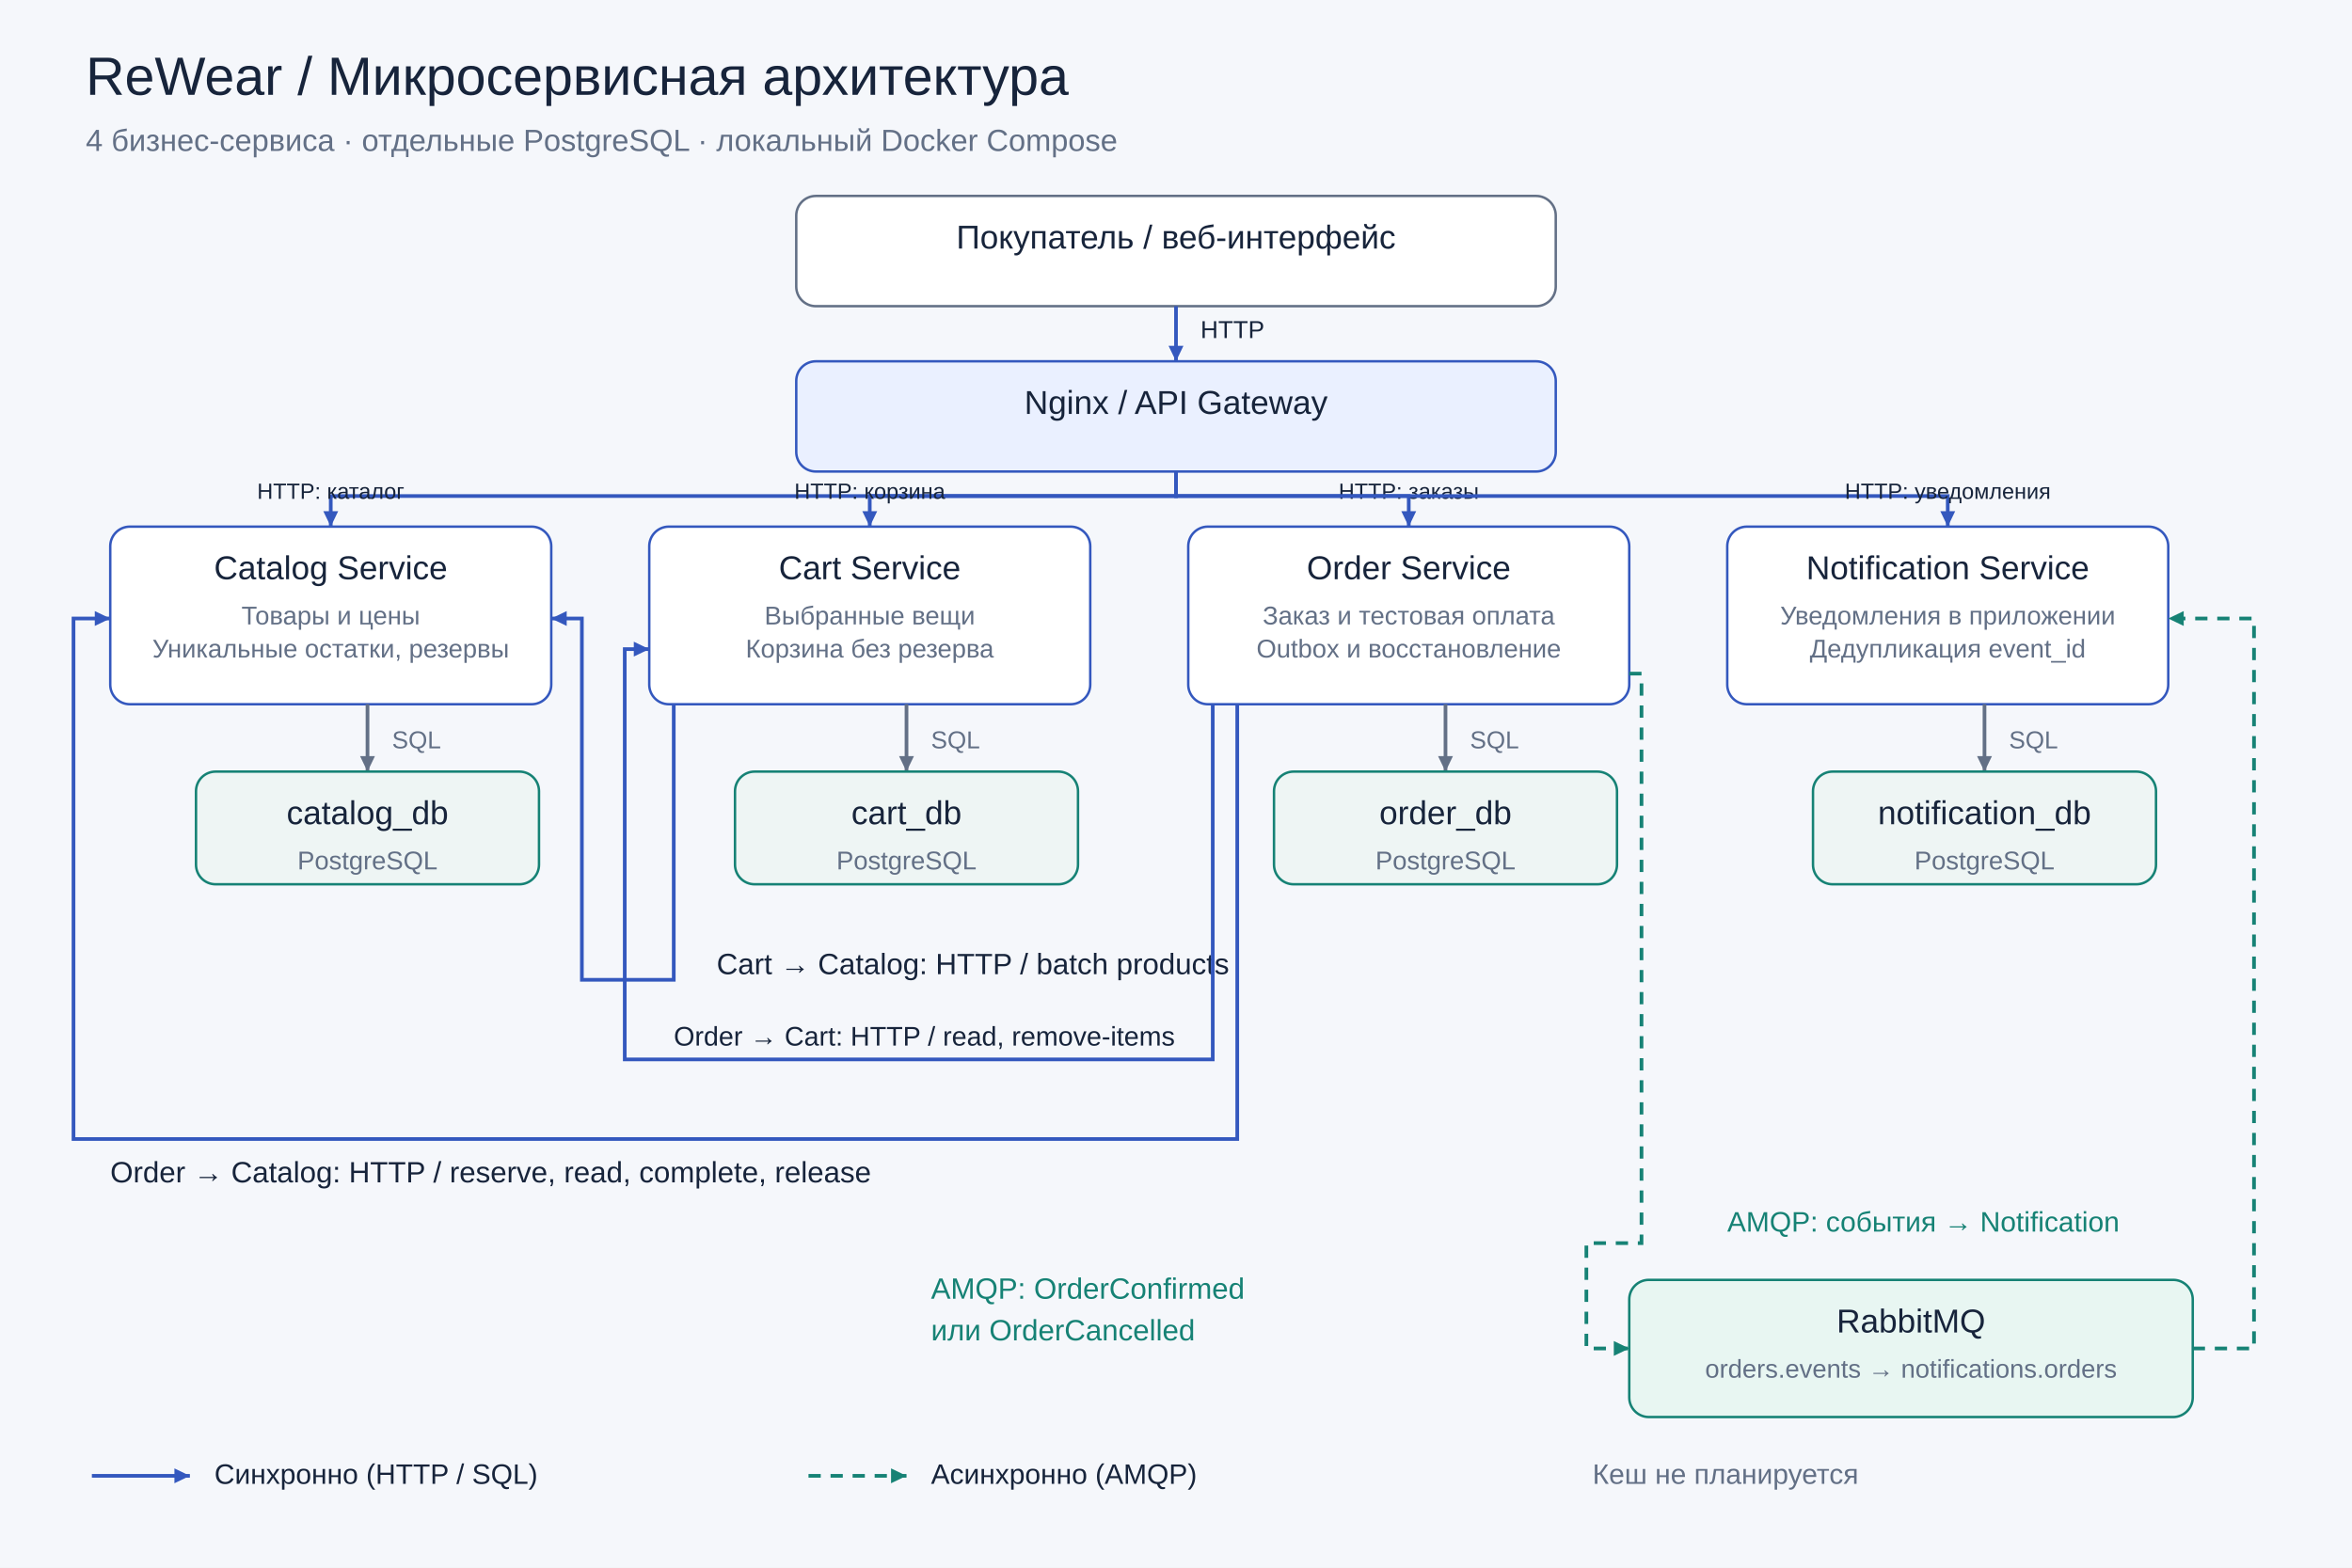
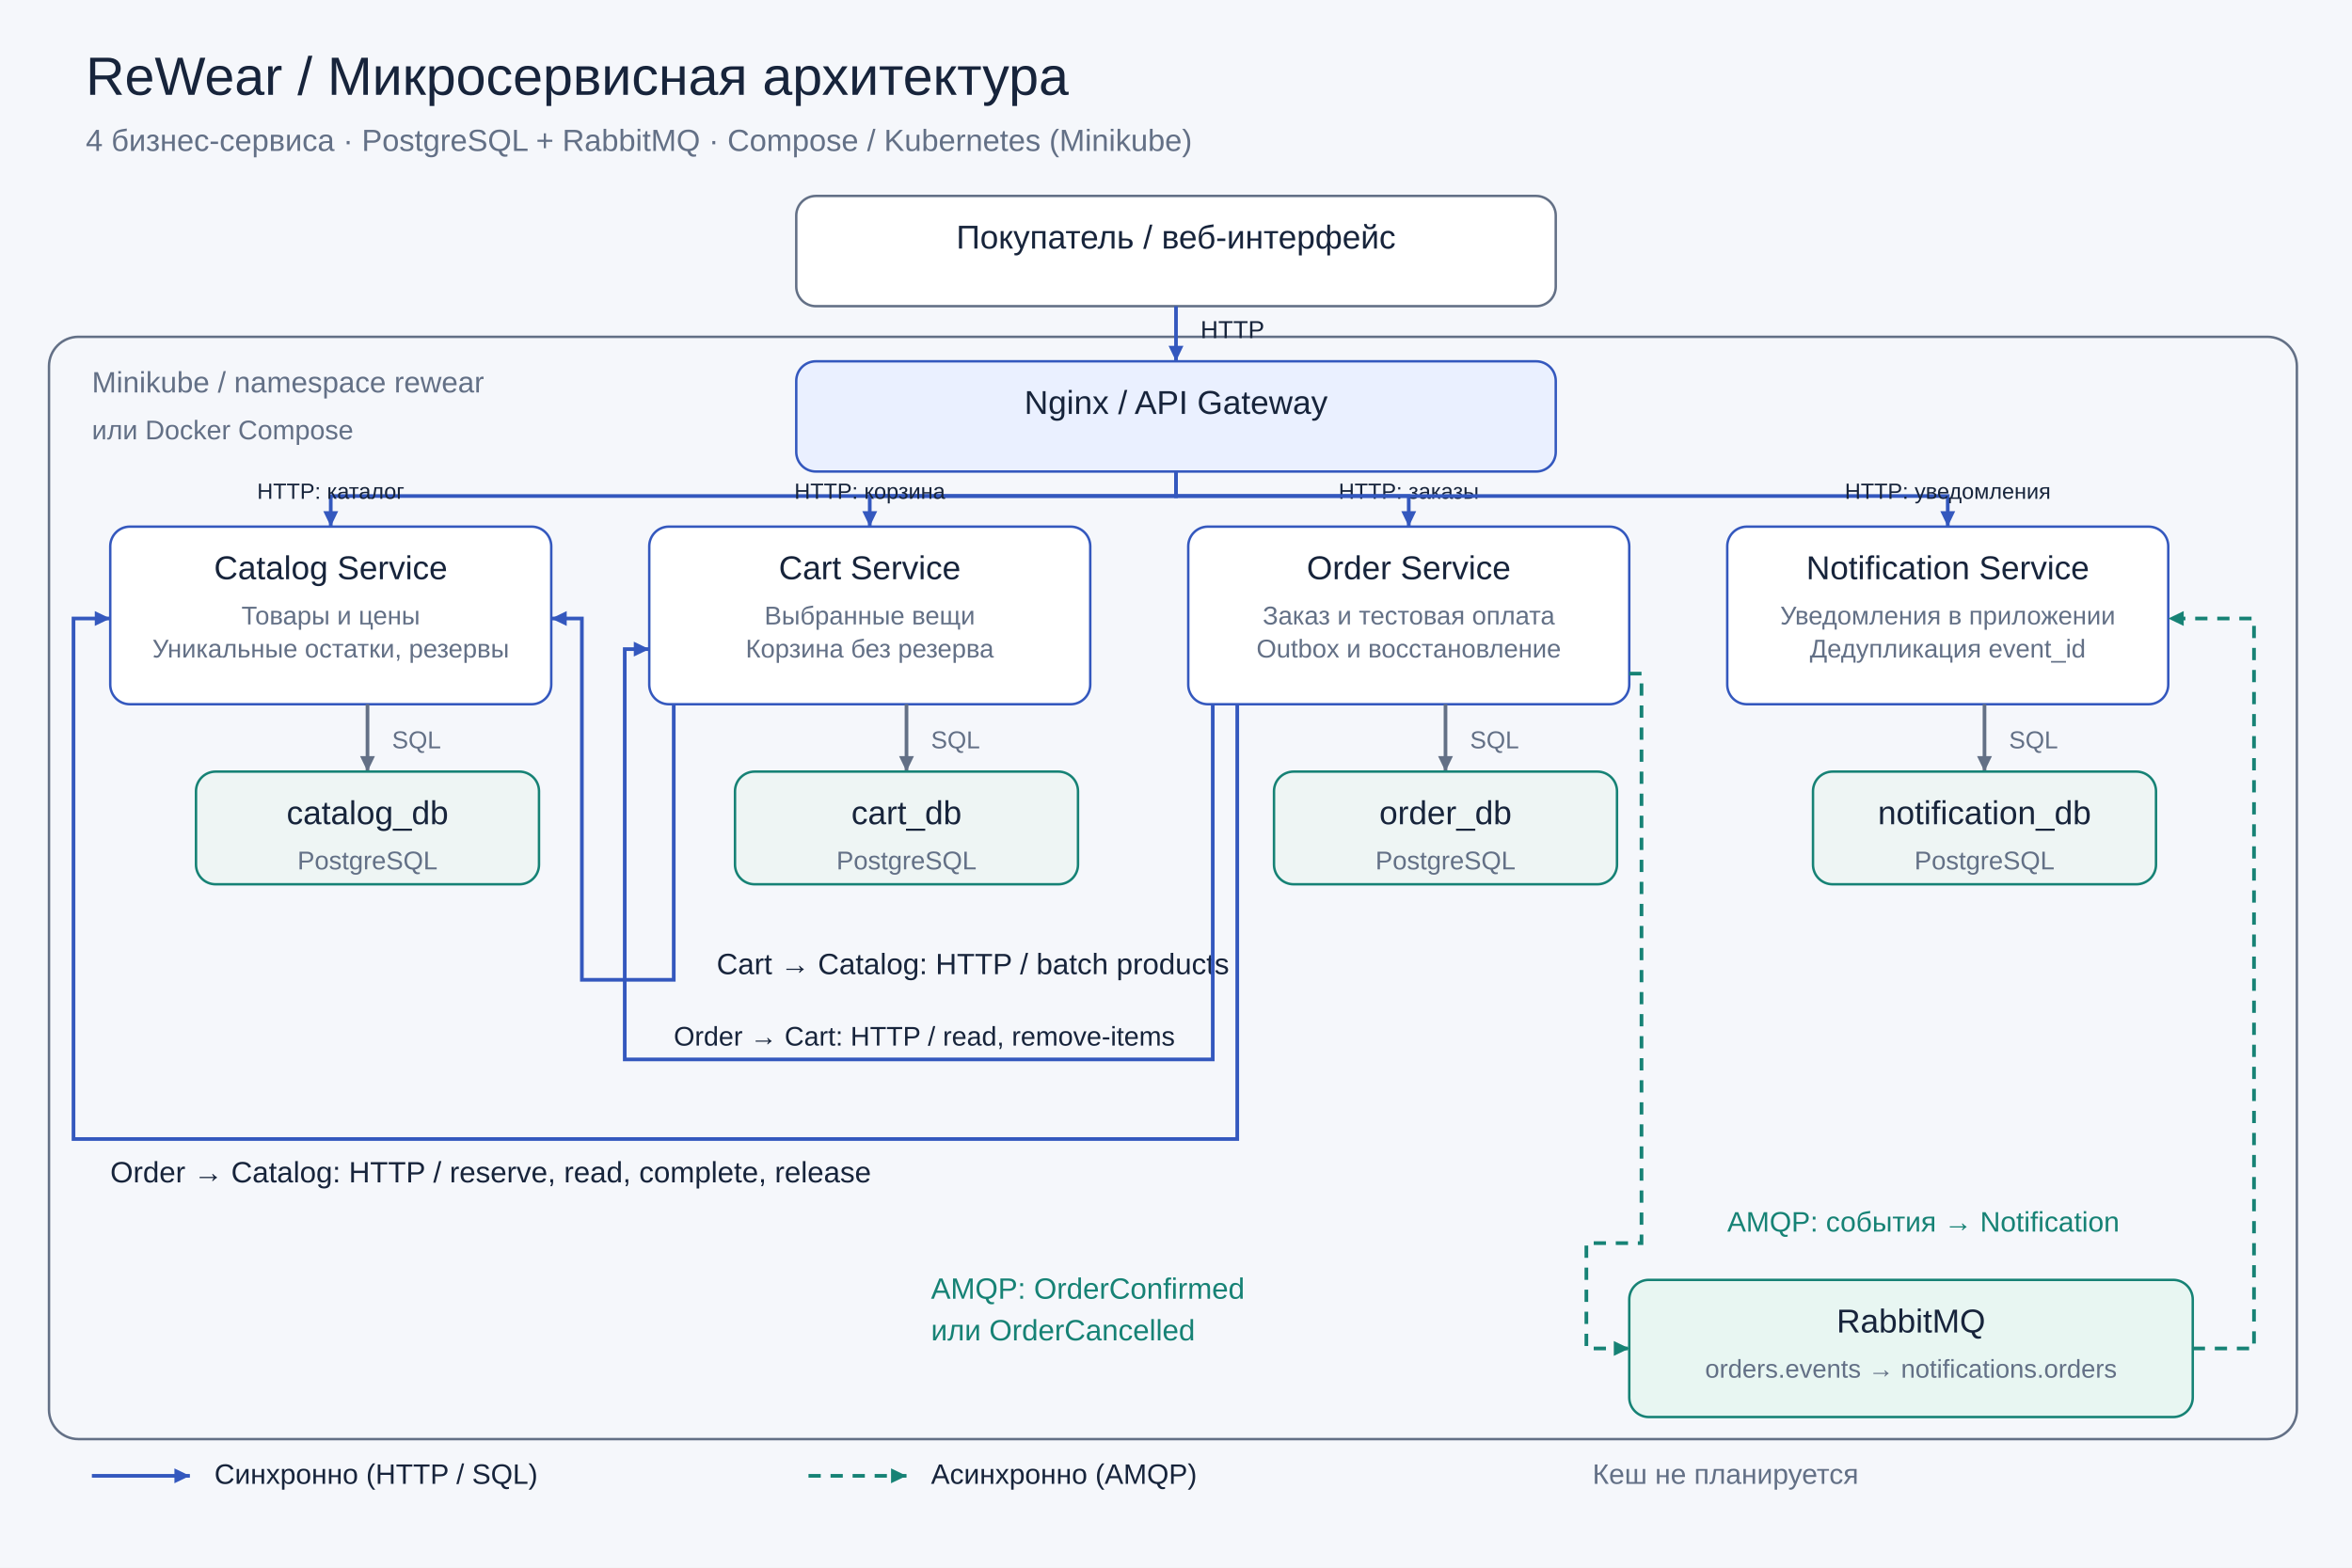
<svg xmlns="http://www.w3.org/2000/svg" width="1920" height="1280" viewBox="0 0 1920 1280">
  <rect width="100%" height="100%" fill="#f5f7fb" />
+   <rect x="40" y="275" width="1835" height="900" rx="24" fill="none" stroke="#637086" stroke-width="2" />
+   <text x="75" y="320.4" font-family="Arial,DejaVu Sans,sans-serif" font-size="24" fill="#637086" text-anchor="start">Minikube / namespace rewear</text>
+   <text x="75" y="358.7" font-family="Arial,DejaVu Sans,sans-serif" font-size="22" fill="#637086" text-anchor="start">или Docker Compose</text>
  <text x="70" y="77.4" font-family="Arial,DejaVu Sans,sans-serif" font-size="44" fill="#17243b" text-anchor="start">ReWear / Микросервисная архитектура</text>
-   <text x="70" y="123.25" font-family="Arial,DejaVu Sans,sans-serif" font-size="25" fill="#637086" text-anchor="start">4 бизнес-сервиса · отдельные PostgreSQL · локальный Docker Compose</text>
+   <text x="70" y="123.25" font-family="Arial,DejaVu Sans,sans-serif" font-size="25" fill="#637086" text-anchor="start">4 бизнес-сервиса · PostgreSQL + RabbitMQ · Compose / Kubernetes (Minikube)</text>
  <rect x="650" y="160" width="620" height="90" rx="16" fill="white" stroke="#637086" stroke-width="2" />
  <text x="960.0" y="202.95" font-family="Arial,DejaVu Sans,sans-serif" font-size="27" fill="#17243b" text-anchor="middle">Покупатель / веб-интерфейс</text>
  <rect x="650" y="295" width="620" height="90" rx="16" fill="#eaf0ff" stroke="#3458be" stroke-width="2" />
  <text x="960.0" y="337.95" font-family="Arial,DejaVu Sans,sans-serif" font-size="27" fill="#17243b" text-anchor="middle">Nginx / API Gateway</text>
  <polyline points="960,250 960,295" fill="none" stroke="#3458be" stroke-width="3" />
  <polygon points="960,295 953.926,282.386 966.074,282.386" fill="#3458be" />
  <text x="980" y="276.0" font-family="Arial,DejaVu Sans,sans-serif" font-size="20" fill="#17243b" text-anchor="start">HTTP</text>
  <polyline points="960,385 960,405 270,405 270,430" fill="none" stroke="#3458be" stroke-width="3" />
  <polygon points="270,430 263.926,417.386 276.074,417.386" fill="#3458be" />
  <text x="270" y="407.3" font-family="Arial,DejaVu Sans,sans-serif" font-size="18" fill="#17243b" text-anchor="middle">HTTP: каталог</text>
  <polyline points="960,385 960,405 710,405 710,430" fill="none" stroke="#3458be" stroke-width="3" />
  <polygon points="710,430 703.926,417.386 716.074,417.386" fill="#3458be" />
  <text x="710" y="407.3" font-family="Arial,DejaVu Sans,sans-serif" font-size="18" fill="#17243b" text-anchor="middle">HTTP: корзина</text>
  <polyline points="960,385 960,405 1150,405 1150,430" fill="none" stroke="#3458be" stroke-width="3" />
  <polygon points="1150,430 1143.926,417.386 1156.074,417.386" fill="#3458be" />
  <text x="1150" y="407.3" font-family="Arial,DejaVu Sans,sans-serif" font-size="18" fill="#17243b" text-anchor="middle">HTTP: заказы</text>
  <polyline points="960,385 960,405 1590,405 1590,430" fill="none" stroke="#3458be" stroke-width="3" />
  <polygon points="1590,430 1583.926,417.386 1596.074,417.386" fill="#3458be" />
  <text x="1590" y="407.3" font-family="Arial,DejaVu Sans,sans-serif" font-size="18" fill="#17243b" text-anchor="middle">HTTP: уведомления</text>
  <rect x="90" y="430" width="360" height="145" rx="16" fill="white" stroke="#3458be" stroke-width="2" />
  <text x="270.0" y="472.95" font-family="Arial,DejaVu Sans,sans-serif" font-size="27" fill="#17243b" text-anchor="middle">Catalog Service</text>
  <text x="270.0" y="509.85" font-family="Arial,DejaVu Sans,sans-serif" font-size="21" fill="#637086" text-anchor="middle">Товары и цены</text>
  <text x="270.0" y="536.85" font-family="Arial,DejaVu Sans,sans-serif" font-size="21" fill="#637086" text-anchor="middle">Уникальные остатки, резервы</text>
  <polyline points="300,575 300,630" fill="none" stroke="#637086" stroke-width="3" />
  <polygon points="300,630 293.926,617.386 306.074,617.386" fill="#637086" />
  <text x="320" y="611.0" font-family="Arial,DejaVu Sans,sans-serif" font-size="20" fill="#637086" text-anchor="start">SQL</text>
  <rect x="160" y="630" width="280" height="92" rx="16" fill="#eef5f4" stroke="#168275" stroke-width="2" />
  <text x="300.0" y="672.95" font-family="Arial,DejaVu Sans,sans-serif" font-size="27" fill="#17243b" text-anchor="middle">catalog_db</text>
  <text x="300.0" y="709.85" font-family="Arial,DejaVu Sans,sans-serif" font-size="21" fill="#637086" text-anchor="middle">PostgreSQL</text>
  <rect x="530" y="430" width="360" height="145" rx="16" fill="white" stroke="#3458be" stroke-width="2" />
  <text x="710.0" y="472.95" font-family="Arial,DejaVu Sans,sans-serif" font-size="27" fill="#17243b" text-anchor="middle">Cart Service</text>
  <text x="710.0" y="509.85" font-family="Arial,DejaVu Sans,sans-serif" font-size="21" fill="#637086" text-anchor="middle">Выбранные вещи</text>
  <text x="710.0" y="536.85" font-family="Arial,DejaVu Sans,sans-serif" font-size="21" fill="#637086" text-anchor="middle">Корзина без резерва</text>
  <polyline points="740,575 740,630" fill="none" stroke="#637086" stroke-width="3" />
  <polygon points="740,630 733.926,617.386 746.074,617.386" fill="#637086" />
  <text x="760" y="611.0" font-family="Arial,DejaVu Sans,sans-serif" font-size="20" fill="#637086" text-anchor="start">SQL</text>
  <rect x="600" y="630" width="280" height="92" rx="16" fill="#eef5f4" stroke="#168275" stroke-width="2" />
  <text x="740.0" y="672.95" font-family="Arial,DejaVu Sans,sans-serif" font-size="27" fill="#17243b" text-anchor="middle">cart_db</text>
  <text x="740.0" y="709.85" font-family="Arial,DejaVu Sans,sans-serif" font-size="21" fill="#637086" text-anchor="middle">PostgreSQL</text>
  <rect x="970" y="430" width="360" height="145" rx="16" fill="white" stroke="#3458be" stroke-width="2" />
  <text x="1150.0" y="472.95" font-family="Arial,DejaVu Sans,sans-serif" font-size="27" fill="#17243b" text-anchor="middle">Order Service</text>
  <text x="1150.0" y="509.85" font-family="Arial,DejaVu Sans,sans-serif" font-size="21" fill="#637086" text-anchor="middle">Заказ и тестовая оплата</text>
  <text x="1150.0" y="536.85" font-family="Arial,DejaVu Sans,sans-serif" font-size="21" fill="#637086" text-anchor="middle">Outbox и восстановление</text>
  <polyline points="1180,575 1180,630" fill="none" stroke="#637086" stroke-width="3" />
  <polygon points="1180,630 1173.926,617.386 1186.074,617.386" fill="#637086" />
  <text x="1200" y="611.0" font-family="Arial,DejaVu Sans,sans-serif" font-size="20" fill="#637086" text-anchor="start">SQL</text>
  <rect x="1040" y="630" width="280" height="92" rx="16" fill="#eef5f4" stroke="#168275" stroke-width="2" />
  <text x="1180.0" y="672.95" font-family="Arial,DejaVu Sans,sans-serif" font-size="27" fill="#17243b" text-anchor="middle">order_db</text>
  <text x="1180.0" y="709.85" font-family="Arial,DejaVu Sans,sans-serif" font-size="21" fill="#637086" text-anchor="middle">PostgreSQL</text>
  <rect x="1410" y="430" width="360" height="145" rx="16" fill="white" stroke="#3458be" stroke-width="2" />
  <text x="1590.0" y="472.95" font-family="Arial,DejaVu Sans,sans-serif" font-size="27" fill="#17243b" text-anchor="middle">Notification Service</text>
  <text x="1590.0" y="509.85" font-family="Arial,DejaVu Sans,sans-serif" font-size="21" fill="#637086" text-anchor="middle">Уведомления в приложении</text>
  <text x="1590.0" y="536.85" font-family="Arial,DejaVu Sans,sans-serif" font-size="21" fill="#637086" text-anchor="middle">Дедупликация event_id</text>
  <polyline points="1620,575 1620,630" fill="none" stroke="#637086" stroke-width="3" />
  <polygon points="1620,630 1613.926,617.386 1626.074,617.386" fill="#637086" />
  <text x="1640" y="611.0" font-family="Arial,DejaVu Sans,sans-serif" font-size="20" fill="#637086" text-anchor="start">SQL</text>
  <rect x="1480" y="630" width="280" height="92" rx="16" fill="#eef5f4" stroke="#168275" stroke-width="2" />
  <text x="1620.0" y="672.95" font-family="Arial,DejaVu Sans,sans-serif" font-size="27" fill="#17243b" text-anchor="middle">notification_db</text>
  <text x="1620.0" y="709.85" font-family="Arial,DejaVu Sans,sans-serif" font-size="21" fill="#637086" text-anchor="middle">PostgreSQL</text>
  <polyline points="550,575 550,800 475,800 475,505 450,505" fill="none" stroke="#3458be" stroke-width="3" />
  <polygon points="450,505 462.614,498.926 462.614,511.074" fill="#3458be" />
  <text x="585" y="795.4" font-family="Arial,DejaVu Sans,sans-serif" font-size="24" fill="#17243b" text-anchor="start">Cart → Catalog: HTTP / batch products</text>
  <polyline points="990,575 990,865 510,865 510,530 530,530" fill="none" stroke="#3458be" stroke-width="3" />
  <polygon points="530,530 517.386,536.074 517.386,523.926" fill="#3458be" />
  <text x="550" y="853.7" font-family="Arial,DejaVu Sans,sans-serif" font-size="22" fill="#17243b" text-anchor="start">Order → Cart: HTTP / read, remove-items</text>
  <polyline points="1010,575 1010,930 60,930 60,505 90,505" fill="none" stroke="#3458be" stroke-width="3" />
  <polygon points="90,505 77.386,511.074 77.386,498.926" fill="#3458be" />
  <text x="90" y="965.4" font-family="Arial,DejaVu Sans,sans-serif" font-size="24" fill="#17243b" text-anchor="start">Order → Catalog: HTTP / reserve, read, complete, release</text>
  <rect x="1330" y="1045" width="460" height="112" rx="16" fill="#e8f6f2" stroke="#168275" stroke-width="2" />
  <text x="1560.0" y="1087.95" font-family="Arial,DejaVu Sans,sans-serif" font-size="27" fill="#17243b" text-anchor="middle">RabbitMQ</text>
  <text x="1560.0" y="1124.85" font-family="Arial,DejaVu Sans,sans-serif" font-size="21" fill="#637086" text-anchor="middle">orders.events → notifications.orders</text>
  <polyline points="1330,550 1340,550 1340,1015 1295,1015 1295,1101 1330,1101" fill="none" stroke="#168275" stroke-width="3" stroke-dasharray="10 8" />
  <polygon points="1330,1101 1317.386,1107.074 1317.386,1094.926" fill="#168275" />
  <text x="760" y="1060.4" font-family="Arial,DejaVu Sans,sans-serif" font-size="24" fill="#168275" text-anchor="start">AMQP: OrderConfirmed</text>
  <text x="760" y="1094.4" font-family="Arial,DejaVu Sans,sans-serif" font-size="24" fill="#168275" text-anchor="start">или OrderCancelled</text>
  <polyline points="1790,1101 1840,1101 1840,505 1770,505" fill="none" stroke="#168275" stroke-width="3" stroke-dasharray="10 8" />
  <polygon points="1770,505 1782.614,498.926 1782.614,511.074" fill="#168275" />
  <text x="1410" y="1005.55" font-family="Arial,DejaVu Sans,sans-serif" font-size="23" fill="#168275" text-anchor="start">AMQP: события → Notification</text>
  <polyline points="75,1205 155,1205" fill="none" stroke="#3458be" stroke-width="3" />
  <polygon points="155,1205 142.386,1211.074 142.386,1198.926" fill="#3458be" />
  <text x="175" y="1211.55" font-family="Arial,DejaVu Sans,sans-serif" font-size="23" fill="#17243b" text-anchor="start">Синхронно (HTTP / SQL)</text>
  <polyline points="660,1205 740,1205" fill="none" stroke="#168275" stroke-width="3" stroke-dasharray="10 8" />
  <polygon points="740,1205 727.386,1211.074 727.386,1198.926" fill="#168275" />
  <text x="760" y="1211.55" font-family="Arial,DejaVu Sans,sans-serif" font-size="23" fill="#17243b" text-anchor="start">Асинхронно (AMQP)</text>
  <text x="1300" y="1211.55" font-family="Arial,DejaVu Sans,sans-serif" font-size="23" fill="#637086" text-anchor="start">Кеш не планируется</text>
</svg>
